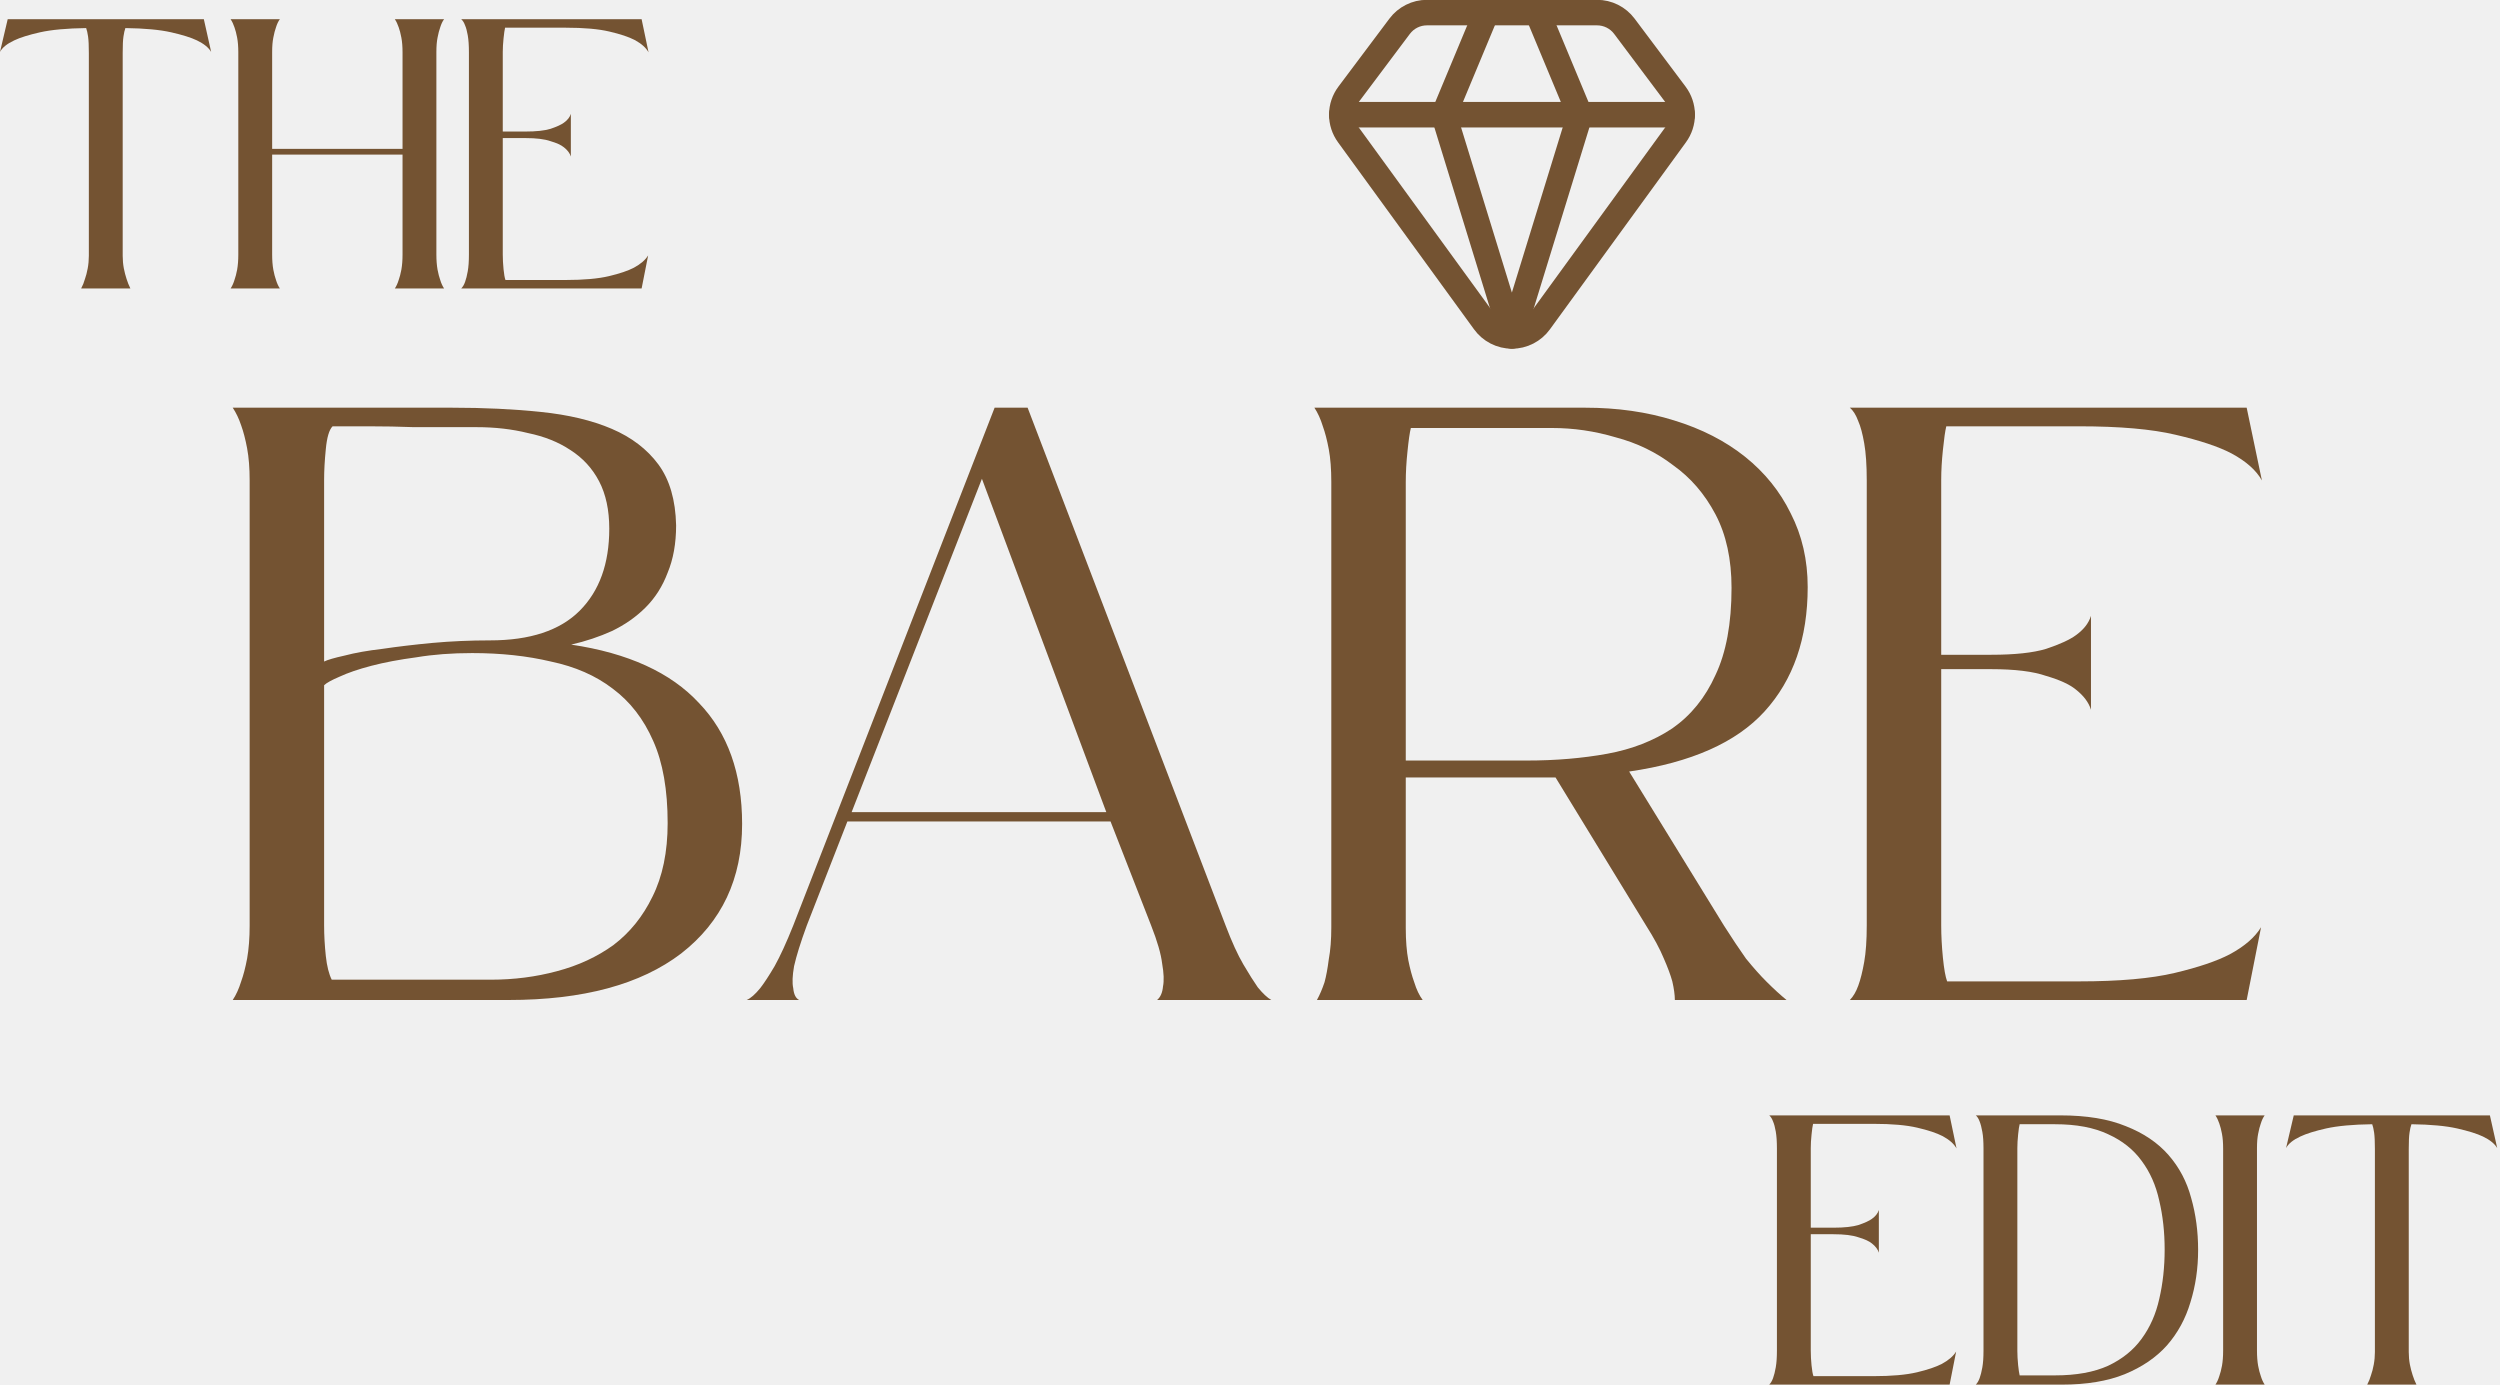
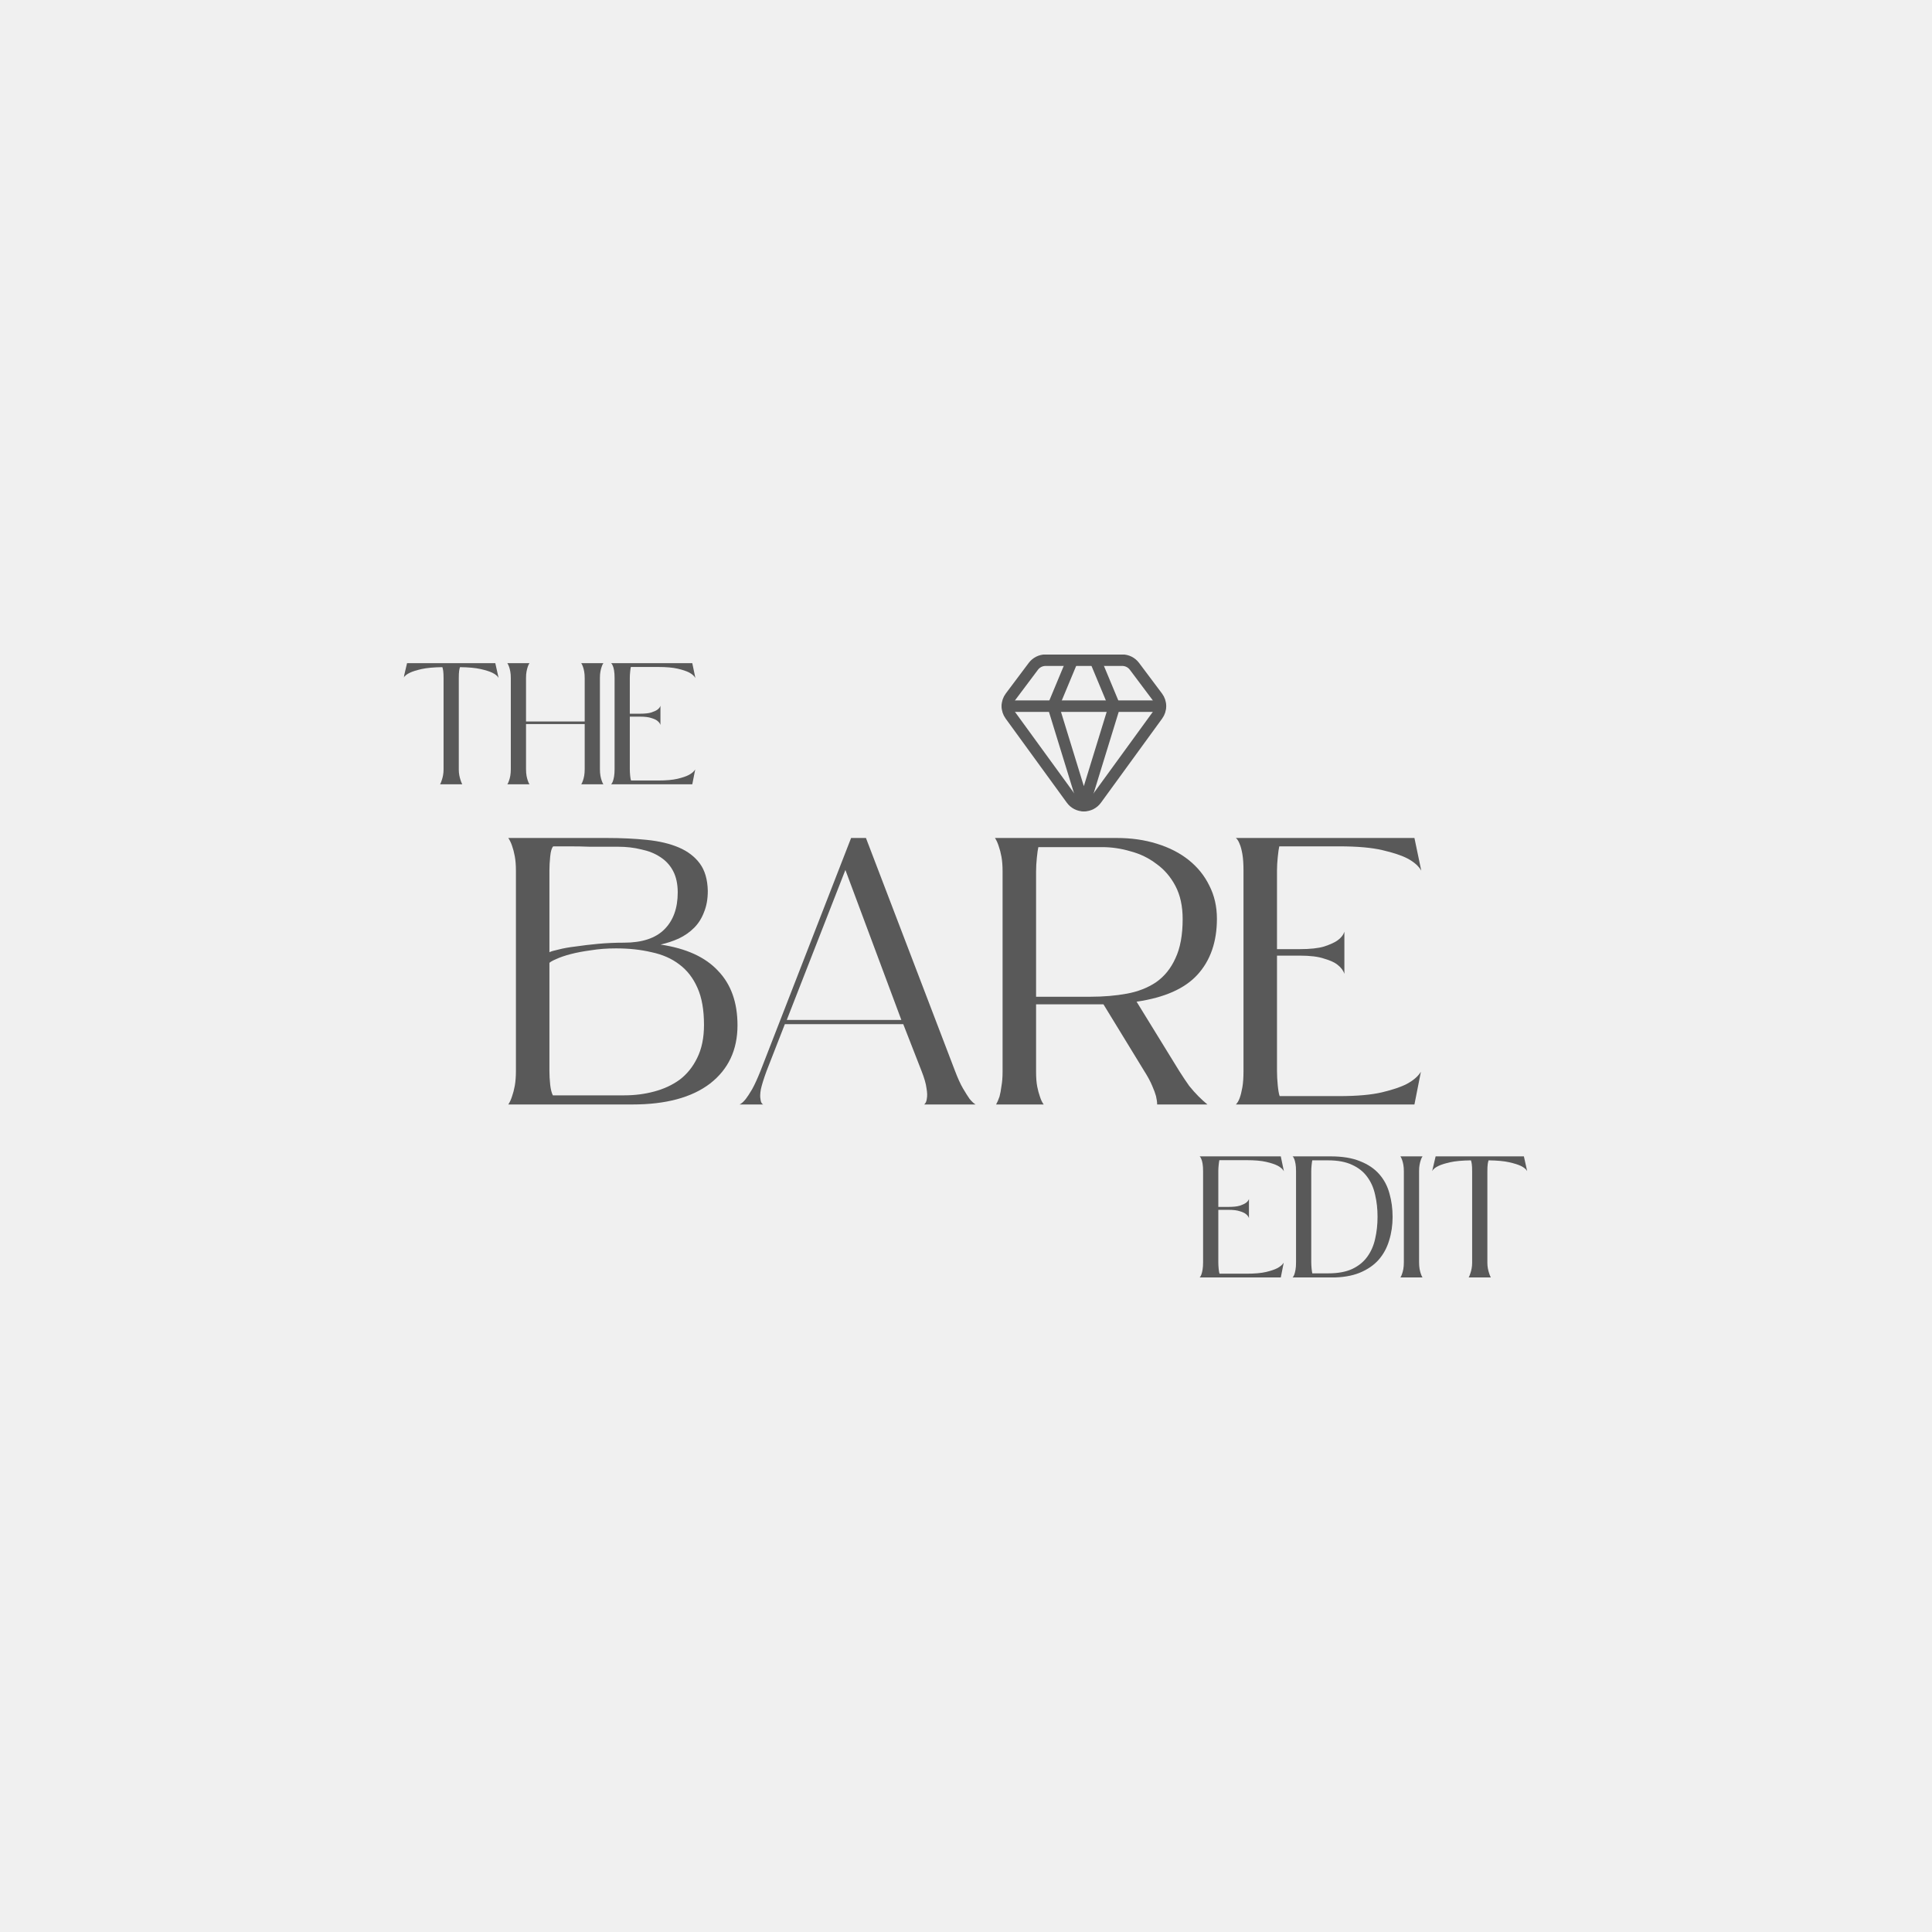
- <svg xmlns="http://www.w3.org/2000/svg" width="130" height="72" viewBox="0 0 130 72" fill="none">
-   <g clip-path="url(#clip0_110_19)">
-     <path d="M4.48 1.46C3.48 1.473 2.68 1.547 2.08 1.68C1.493 1.813 1.047 1.953 0.74 2.1C0.367 2.273 0.12 2.473 0 2.7L0.4 1H10.6L10.98 2.7C10.847 2.473 10.6 2.273 10.24 2.1C9.933 1.953 9.487 1.813 8.9 1.68C8.313 1.547 7.52 1.473 6.52 1.46C6.48 1.567 6.447 1.713 6.42 1.9C6.393 2.073 6.38 2.36 6.38 2.76V13.3C6.38 13.527 6.4 13.747 6.44 13.96C6.48 14.16 6.527 14.34 6.58 14.5C6.633 14.673 6.7 14.84 6.78 15H4.22C4.3 14.853 4.367 14.687 4.42 14.5C4.473 14.353 4.52 14.173 4.56 13.96C4.6 13.747 4.62 13.527 4.62 13.3V2.76C4.62 2.373 4.607 2.087 4.58 1.9C4.553 1.713 4.52 1.567 4.48 1.46Z" fill="#745332" />
-     <path d="M11.992 15C12.072 14.88 12.139 14.733 12.192 14.56C12.245 14.413 12.292 14.233 12.332 14.02C12.372 13.793 12.392 13.533 12.392 13.24V2.72C12.392 2.427 12.372 2.173 12.332 1.96C12.292 1.747 12.245 1.567 12.192 1.42C12.139 1.26 12.072 1.12 11.992 1H14.552C14.472 1.107 14.405 1.247 14.352 1.42C14.299 1.567 14.252 1.747 14.212 1.96C14.172 2.16 14.152 2.407 14.152 2.7V7.74H20.932V2.72C20.932 2.427 20.912 2.173 20.872 1.96C20.832 1.747 20.785 1.567 20.732 1.42C20.679 1.26 20.612 1.12 20.532 1H23.092C23.012 1.107 22.945 1.247 22.892 1.42C22.839 1.567 22.792 1.747 22.752 1.96C22.712 2.16 22.692 2.407 22.692 2.7V13.24C22.692 13.533 22.712 13.793 22.752 14.02C22.792 14.233 22.839 14.413 22.892 14.56C22.945 14.733 23.012 14.88 23.092 15H20.532C20.612 14.88 20.679 14.733 20.732 14.56C20.785 14.413 20.832 14.233 20.872 14.02C20.912 13.793 20.932 13.533 20.932 13.24V8.04H14.152V13.24C14.152 13.533 14.172 13.793 14.212 14.02C14.252 14.233 14.299 14.413 14.352 14.56C14.405 14.733 14.472 14.88 14.552 15H11.992Z" fill="#745332" />
-     <path d="M23.984 15C24.064 14.92 24.131 14.807 24.184 14.66C24.238 14.513 24.284 14.327 24.324 14.1C24.364 13.873 24.384 13.587 24.384 13.24V2.72C24.384 2.36 24.364 2.067 24.324 1.84C24.284 1.613 24.238 1.44 24.184 1.32C24.131 1.173 24.064 1.067 23.984 1H33.364L33.724 2.72C33.591 2.48 33.351 2.267 33.004 2.08C32.698 1.92 32.258 1.773 31.684 1.64C31.124 1.507 30.364 1.44 29.404 1.44H26.264C26.238 1.547 26.211 1.733 26.184 2C26.158 2.253 26.144 2.487 26.144 2.7V6.84H27.324C27.884 6.84 28.318 6.793 28.624 6.7C28.944 6.593 29.178 6.487 29.324 6.38C29.511 6.247 29.631 6.093 29.684 5.92V8.14C29.631 7.967 29.511 7.807 29.324 7.66C29.178 7.54 28.944 7.433 28.624 7.34C28.318 7.233 27.884 7.18 27.324 7.18H26.144V13.24C26.144 13.48 26.158 13.733 26.184 14C26.211 14.267 26.244 14.453 26.284 14.56H29.404C30.351 14.56 31.104 14.493 31.664 14.36C32.224 14.227 32.658 14.08 32.964 13.92C33.311 13.733 33.558 13.52 33.704 13.28L33.364 15H23.984Z" fill="#745332" />
-     <path d="M12.982 24.984C12.982 24.339 12.938 23.781 12.85 23.312C12.762 22.843 12.659 22.447 12.542 22.124C12.424 21.772 12.278 21.464 12.102 21.2H23.498C25.17 21.2 26.71 21.273 28.118 21.42C29.555 21.567 30.787 21.86 31.814 22.3C32.84 22.74 33.647 23.356 34.234 24.148C34.82 24.94 35.128 25.996 35.158 27.316C35.158 28.255 35.011 29.076 34.718 29.78C34.454 30.484 34.072 31.085 33.574 31.584C33.075 32.083 32.488 32.493 31.814 32.816C31.168 33.109 30.464 33.344 29.702 33.52C32.664 33.96 34.879 34.972 36.346 36.556C37.842 38.111 38.59 40.208 38.59 42.848C38.59 45.693 37.534 47.937 35.422 49.58C33.31 51.193 30.318 52 26.446 52H12.102C12.278 51.736 12.424 51.413 12.542 51.032C12.659 50.709 12.762 50.313 12.85 49.844C12.938 49.345 12.982 48.773 12.982 48.128V24.984ZM16.854 34.4C17.03 34.312 17.382 34.209 17.91 34.092C18.467 33.945 19.127 33.828 19.89 33.74C20.682 33.623 21.547 33.52 22.486 33.432C23.454 33.344 24.451 33.3 25.478 33.3C27.56 33.3 29.115 32.787 30.142 31.76C31.168 30.733 31.682 29.311 31.682 27.492C31.682 26.524 31.506 25.703 31.154 25.028C30.802 24.353 30.303 23.811 29.658 23.4C29.042 22.989 28.308 22.696 27.458 22.52C26.636 22.315 25.742 22.212 24.774 22.212C24.598 22.212 24.202 22.212 23.586 22.212C22.97 22.212 22.28 22.212 21.518 22.212C20.755 22.183 19.978 22.168 19.186 22.168C18.423 22.168 17.792 22.168 17.294 22.168C17.118 22.344 17 22.74 16.942 23.356C16.883 23.943 16.854 24.471 16.854 24.94V34.4ZM17.25 50.944H25.522C26.724 50.944 27.868 50.797 28.954 50.504C30.068 50.211 31.051 49.756 31.902 49.14C32.752 48.495 33.427 47.659 33.926 46.632C34.454 45.576 34.718 44.3 34.718 42.804C34.718 41.073 34.468 39.651 33.97 38.536C33.471 37.392 32.767 36.483 31.858 35.808C30.978 35.133 29.907 34.664 28.646 34.4C27.414 34.107 26.05 33.96 24.554 33.96C23.498 33.96 22.53 34.033 21.65 34.18C20.77 34.297 19.992 34.444 19.318 34.62C18.643 34.796 18.086 34.987 17.646 35.192C17.235 35.368 16.971 35.515 16.854 35.632V48.128C16.854 48.627 16.883 49.155 16.942 49.712C17 50.24 17.103 50.651 17.25 50.944Z" fill="#745332" />
-     <path d="M41.952 48.128C41.63 49.008 41.41 49.712 41.292 50.24C41.204 50.739 41.19 51.12 41.248 51.384C41.278 51.707 41.38 51.912 41.556 52H38.828C39.033 51.912 39.268 51.707 39.532 51.384C39.737 51.12 39.987 50.739 40.28 50.24C40.574 49.712 40.896 49.008 41.248 48.128L51.72 21.2H53.436L63.732 48.128C64.055 48.979 64.363 49.653 64.656 50.152C64.95 50.651 65.199 51.047 65.404 51.34C65.668 51.663 65.903 51.883 66.108 52H60.168C60.344 51.853 60.447 51.619 60.476 51.296C60.535 51.003 60.52 50.607 60.432 50.108C60.373 49.609 60.183 48.949 59.86 48.128L57.748 42.716H44.064L41.952 48.128ZM44.284 42.232H57.528L51.06 24.896L44.284 42.232Z" fill="#745332" />
-     <path d="M68.48 52C68.626 51.736 68.758 51.428 68.876 51.076C68.964 50.753 69.037 50.357 69.096 49.888C69.184 49.419 69.228 48.861 69.228 48.216V25.072C69.228 24.397 69.184 23.825 69.096 23.356C69.008 22.887 68.905 22.491 68.788 22.168C68.67 21.787 68.524 21.464 68.348 21.2H82.428C84.1 21.2 85.64 21.42 87.048 21.86C88.485 22.3 89.717 22.931 90.744 23.752C91.77 24.573 92.562 25.556 93.12 26.7C93.706 27.844 94 29.12 94 30.528C94 33.197 93.252 35.353 91.756 36.996C90.289 38.609 87.942 39.651 84.716 40.12L89.644 48.128C90.054 48.773 90.436 49.345 90.788 49.844C91.169 50.313 91.521 50.709 91.844 51.032C92.225 51.413 92.577 51.736 92.9 52H87.092C87.092 51.736 87.048 51.413 86.96 51.032C86.872 50.709 86.725 50.313 86.52 49.844C86.314 49.345 86.006 48.773 85.596 48.128L80.888 40.428H73.1V48.26C73.1 48.905 73.144 49.463 73.232 49.932C73.32 50.372 73.422 50.753 73.54 51.076C73.657 51.457 73.804 51.765 73.98 52H68.48ZM73.1 39.548H79.392C80.888 39.548 82.281 39.431 83.572 39.196C84.862 38.961 85.992 38.521 86.96 37.876C87.928 37.201 88.676 36.277 89.204 35.104C89.761 33.931 90.04 32.42 90.04 30.572C90.04 29.076 89.761 27.8 89.204 26.744C88.646 25.688 87.913 24.837 87.004 24.192C86.124 23.517 85.126 23.033 84.012 22.74C82.926 22.417 81.826 22.256 80.712 22.256H73.364C73.305 22.491 73.246 22.901 73.188 23.488C73.129 24.045 73.1 24.573 73.1 25.072V39.548Z" fill="#745332" />
-     <path d="M96.191 52C96.367 51.824 96.514 51.575 96.631 51.252C96.749 50.929 96.851 50.519 96.939 50.02C97.027 49.521 97.071 48.891 97.071 48.128V24.984C97.071 24.192 97.027 23.547 96.939 23.048C96.851 22.549 96.749 22.168 96.631 21.904C96.514 21.581 96.367 21.347 96.191 21.2H116.827L117.619 24.984C117.326 24.456 116.798 23.987 116.035 23.576C115.361 23.224 114.393 22.901 113.131 22.608C111.899 22.315 110.227 22.168 108.115 22.168H101.207C101.149 22.403 101.09 22.813 101.031 23.4C100.973 23.957 100.943 24.471 100.943 24.94V34.048H103.539C104.771 34.048 105.725 33.945 106.399 33.74C107.103 33.505 107.617 33.271 107.939 33.036C108.35 32.743 108.614 32.405 108.731 32.024V36.908C108.614 36.527 108.35 36.175 107.939 35.852C107.617 35.588 107.103 35.353 106.399 35.148C105.725 34.913 104.771 34.796 103.539 34.796H100.943V48.128C100.943 48.656 100.973 49.213 101.031 49.8C101.09 50.387 101.163 50.797 101.251 51.032H108.115C110.198 51.032 111.855 50.885 113.087 50.592C114.319 50.299 115.273 49.976 115.947 49.624C116.71 49.213 117.253 48.744 117.575 48.216L116.827 52H96.191Z" fill="#745332" />
-     <path d="M92 72C92.08 71.92 92.147 71.807 92.2 71.66C92.253 71.513 92.3 71.327 92.34 71.1C92.38 70.873 92.4 70.587 92.4 70.24V59.72C92.4 59.36 92.38 59.067 92.34 58.84C92.3 58.613 92.253 58.44 92.2 58.32C92.147 58.173 92.08 58.067 92 58H101.38L101.74 59.72C101.607 59.48 101.367 59.267 101.02 59.08C100.713 58.92 100.273 58.773 99.7 58.64C99.14 58.507 98.38 58.44 97.42 58.44H94.28C94.253 58.547 94.227 58.733 94.2 59C94.173 59.253 94.16 59.487 94.16 59.7V63.84H95.34C95.9 63.84 96.333 63.793 96.64 63.7C96.96 63.593 97.193 63.487 97.34 63.38C97.527 63.247 97.647 63.093 97.7 62.92V65.14C97.647 64.967 97.527 64.807 97.34 64.66C97.193 64.54 96.96 64.433 96.64 64.34C96.333 64.233 95.9 64.18 95.34 64.18H94.16V70.24C94.16 70.48 94.173 70.733 94.2 71C94.227 71.267 94.26 71.453 94.3 71.56H97.42C98.367 71.56 99.12 71.493 99.68 71.36C100.24 71.227 100.673 71.08 100.98 70.92C101.327 70.733 101.573 70.52 101.72 70.28L101.38 72H92Z" fill="#745332" />
-     <path d="M102.742 72C102.822 71.92 102.889 71.807 102.942 71.66C102.996 71.513 103.042 71.327 103.082 71.1C103.122 70.873 103.142 70.587 103.142 70.24V59.72C103.142 59.36 103.122 59.073 103.082 58.86C103.042 58.633 102.996 58.453 102.942 58.32C102.889 58.173 102.822 58.067 102.742 58H107.142C108.502 58 109.636 58.187 110.542 58.56C111.462 58.92 112.202 59.42 112.762 60.06C113.322 60.7 113.716 61.447 113.942 62.3C114.182 63.14 114.302 64.04 114.302 65C114.302 65.96 114.169 66.867 113.902 67.72C113.649 68.573 113.242 69.32 112.682 69.96C112.122 70.587 111.389 71.087 110.482 71.46C109.589 71.82 108.502 72 107.222 72H102.742ZM104.902 70.24C104.902 70.467 104.916 70.713 104.942 70.98C104.969 71.233 104.996 71.413 105.022 71.52H106.862C107.969 71.52 108.889 71.353 109.622 71.02C110.356 70.673 110.936 70.207 111.362 69.62C111.802 69.02 112.109 68.327 112.282 67.54C112.469 66.74 112.562 65.887 112.562 64.98C112.562 64.073 112.469 63.227 112.282 62.44C112.109 61.64 111.802 60.947 111.362 60.36C110.936 59.773 110.356 59.313 109.622 58.98C108.889 58.633 107.969 58.46 106.862 58.46H105.022C104.996 58.553 104.969 58.733 104.942 59C104.916 59.253 104.902 59.487 104.902 59.7V70.24Z" fill="#745332" />
-     <path d="M115.203 72C115.283 71.88 115.35 71.733 115.403 71.56C115.456 71.413 115.503 71.233 115.543 71.02C115.583 70.793 115.603 70.533 115.603 70.24V59.72C115.603 59.427 115.583 59.173 115.543 58.96C115.503 58.747 115.456 58.567 115.403 58.42C115.35 58.26 115.283 58.12 115.203 58H117.763C117.683 58.107 117.616 58.247 117.563 58.42C117.51 58.567 117.463 58.747 117.423 58.96C117.383 59.16 117.363 59.407 117.363 59.7V70.24C117.363 70.533 117.383 70.793 117.423 71.02C117.463 71.233 117.51 71.413 117.563 71.56C117.616 71.733 117.683 71.88 117.763 72H115.203Z" fill="#745332" />
-     <path d="M123.355 58.46C122.355 58.473 121.555 58.547 120.955 58.68C120.368 58.813 119.922 58.953 119.615 59.1C119.242 59.273 118.995 59.473 118.875 59.7L119.275 58H129.475L129.855 59.7C129.722 59.473 129.475 59.273 129.115 59.1C128.808 58.953 128.362 58.813 127.775 58.68C127.188 58.547 126.395 58.473 125.395 58.46C125.355 58.567 125.322 58.713 125.295 58.9C125.268 59.073 125.255 59.36 125.255 59.76V70.3C125.255 70.527 125.275 70.747 125.315 70.96C125.355 71.16 125.402 71.34 125.455 71.5C125.508 71.673 125.575 71.84 125.655 72H123.095C123.175 71.853 123.242 71.687 123.295 71.5C123.348 71.353 123.395 71.173 123.435 70.96C123.475 70.747 123.495 70.527 123.495 70.3V59.76C123.495 59.373 123.482 59.087 123.455 58.9C123.428 58.713 123.395 58.567 123.355 58.46Z" fill="#745332" />
-     <path d="M77.291 0.655L75.078 5.965L78.618 17.47L82.158 5.965L79.946 0.655" stroke-width="1.327" stroke-linecap="round" stroke-linejoin="round" stroke="#745332" />
-     <path d="M83.049 0.655C83.323 0.655 83.594 0.719 83.84 0.842C84.086 0.965 84.3 1.143 84.465 1.363L87.12 4.903C87.347 5.207 87.472 5.576 87.474 5.955C87.476 6.335 87.356 6.705 87.131 7.011L80.06 16.734C79.896 16.962 79.68 17.147 79.43 17.275C79.181 17.403 78.904 17.47 78.623 17.47C78.343 17.47 78.066 17.403 77.816 17.275C77.566 17.147 77.35 16.962 77.186 16.734L70.115 7.011C69.891 6.705 69.771 6.335 69.773 5.955C69.776 5.575 69.9 5.207 70.128 4.903L72.781 1.366C72.946 1.145 73.16 0.966 73.406 0.843C73.652 0.719 73.923 0.655 74.199 0.655H83.049Z" stroke-width="1.327" stroke-linecap="round" stroke-linejoin="round" stroke="#745332" />
-     <path d="M69.773 5.965H87.473" stroke-width="1.327" stroke-linecap="round" stroke-linejoin="round" stroke="#745332" />
+ <svg xmlns="http://www.w3.org/2000/svg" width="521" height="521" viewBox="0 0 521 521" fill="none">
+   <g style="mix-blend-mode:luminosity">
+     <g clip-path="url(#clip0_276_9006)">
+       <mask id="mask0_276_9006" style="mask-type:luminance" maskUnits="userSpaceOnUse" x="108" y="176" width="305" height="169">
+         <path d="M412.167 176.5H108.834V344.5H412.167V176.5Z" fill="white" />
+       </mask>
+       <g mask="url(#mask0_276_9006)">
+         <path d="M119.287 179.909C116.954 179.94 115.087 180.112 113.687 180.423C112.318 180.734 111.276 181.06 110.561 181.403C109.69 181.807 109.114 182.274 108.834 182.803L109.767 178.836H133.567L134.454 182.803C134.143 182.274 133.567 181.807 132.727 181.403C132.012 181.06 130.97 180.734 129.601 180.423C128.232 180.112 126.381 179.94 124.047 179.909C123.954 180.158 123.876 180.5 123.814 180.936C123.752 181.34 123.721 182.009 123.721 182.943V207.536C123.721 208.065 123.767 208.578 123.861 209.076C123.954 209.543 124.063 209.963 124.187 210.336C124.312 210.74 124.467 211.129 124.654 211.503H118.681C118.867 211.16 119.023 210.772 119.147 210.336C119.272 209.994 119.381 209.574 119.474 209.076C119.567 208.578 119.614 208.065 119.614 207.536V182.943C119.614 182.04 119.583 181.372 119.521 180.936C119.458 180.5 119.381 180.158 119.287 179.909Z" fill="#745332" />
+         <path d="M136.814 211.503C137.001 211.223 137.157 210.88 137.281 210.476C137.405 210.134 137.514 209.714 137.608 209.216C137.701 208.687 137.748 208.08 137.748 207.396V182.849C137.748 182.165 137.701 181.574 137.608 181.076C137.514 180.578 137.405 180.158 137.281 179.816C137.157 179.443 137.001 179.116 136.814 178.836H142.788C142.601 179.085 142.445 179.412 142.321 179.816C142.197 180.158 142.088 180.578 141.994 181.076C141.901 181.543 141.854 182.118 141.854 182.803V194.563H157.674V182.849C157.674 182.165 157.628 181.574 157.534 181.076C157.441 180.578 157.332 180.158 157.208 179.816C157.083 179.443 156.928 179.116 156.741 178.836H162.714C162.528 179.085 162.372 179.412 162.248 179.816C162.123 180.158 162.014 180.578 161.921 181.076C161.828 181.543 161.781 182.118 161.781 182.803V207.396C161.781 208.08 161.828 208.687 161.921 209.216C162.014 209.714 162.123 210.134 162.248 210.476C162.372 210.88 162.528 211.223 162.714 211.503H156.741C156.928 211.223 157.083 210.88 157.208 210.476C157.332 210.134 157.441 209.714 157.534 209.216C157.628 208.687 157.674 208.08 157.674 207.396V195.263H141.854V207.396C141.854 208.08 141.901 208.687 141.994 209.216C142.088 209.714 142.197 210.134 142.321 210.476C142.445 210.88 142.601 211.223 142.788 211.503H136.814Z" fill="#745332" />
+         <path d="M164.801 211.503C164.987 211.316 165.143 211.052 165.267 210.709C165.392 210.367 165.501 209.932 165.594 209.403C165.687 208.874 165.734 208.205 165.734 207.396V182.849C165.734 182.009 165.687 181.325 165.594 180.796C165.501 180.267 165.392 179.863 165.267 179.583C165.143 179.24 164.987 178.992 164.801 178.836H186.687L187.527 182.849C187.216 182.289 186.656 181.792 185.847 181.356C185.132 180.983 184.105 180.64 182.767 180.329C181.461 180.018 179.687 179.863 177.447 179.863H170.121C170.058 180.112 169.996 180.547 169.934 181.169C169.872 181.76 169.841 182.305 169.841 182.803V192.463H172.594C173.901 192.463 174.912 192.354 175.627 192.136C176.374 191.887 176.918 191.638 177.261 191.389C177.696 191.078 177.976 190.72 178.101 190.316V195.496C177.976 195.092 177.696 194.718 177.261 194.376C176.918 194.096 176.374 193.847 175.627 193.629C174.912 193.38 173.901 193.256 172.594 193.256H169.841V207.396C169.841 207.956 169.872 208.547 169.934 209.169C169.996 209.792 170.074 210.227 170.167 210.476H177.447C179.656 210.476 181.414 210.32 182.721 210.009C184.027 209.698 185.038 209.356 185.754 208.983C186.563 208.547 187.138 208.049 187.481 207.489L186.687 211.503H164.801Z" fill="#745332" />
+         <path d="M139.128 234.806C139.128 233.3 139.025 232 138.82 230.905C138.614 229.81 138.375 228.886 138.101 228.133C137.827 227.311 137.485 226.593 137.074 225.977H163.665C167.566 225.977 171.16 226.148 174.445 226.49C177.799 226.832 180.673 227.517 183.069 228.543C185.464 229.57 187.347 231.007 188.716 232.855C190.084 234.703 190.803 237.167 190.872 240.247C190.872 242.438 190.529 244.354 189.845 245.997C189.229 247.639 188.339 249.042 187.176 250.206C186.012 251.37 184.643 252.328 183.069 253.081C181.563 253.765 179.92 254.313 178.141 254.723C185.054 255.75 190.221 258.111 193.644 261.807C197.134 265.435 198.88 270.329 198.88 276.489C198.88 283.128 196.416 288.364 191.488 292.197C186.56 295.961 179.578 297.843 170.544 297.843H137.074C137.485 297.227 137.827 296.474 138.101 295.585C138.375 294.832 138.614 293.908 138.82 292.813C139.025 291.649 139.128 290.314 139.128 288.809V234.806ZM148.162 256.777C148.573 256.571 149.394 256.332 150.626 256.058C151.927 255.716 153.467 255.442 155.246 255.237C157.094 254.963 159.113 254.723 161.304 254.518C163.562 254.313 165.889 254.21 168.285 254.21C173.144 254.21 176.772 253.012 179.168 250.617C181.563 248.221 182.761 244.902 182.761 240.658C182.761 238.399 182.35 236.483 181.529 234.909C180.708 233.334 179.544 232.068 178.038 231.11C176.601 230.152 174.89 229.467 172.905 229.057C170.988 228.578 168.901 228.338 166.642 228.338C166.232 228.338 165.308 228.338 163.87 228.338C162.433 228.338 160.824 228.338 159.045 228.338C157.265 228.27 155.452 228.235 153.604 228.235C151.824 228.235 150.352 228.235 149.189 228.235C148.778 228.646 148.504 229.57 148.368 231.007C148.231 232.376 148.162 233.608 148.162 234.703V256.777ZM149.086 295.379H168.388C171.194 295.379 173.863 295.037 176.396 294.353C178.996 293.668 181.289 292.607 183.274 291.17C185.259 289.664 186.833 287.714 187.997 285.318C189.229 282.854 189.845 279.877 189.845 276.386C189.845 272.348 189.263 269.028 188.1 266.427C186.936 263.758 185.293 261.636 183.172 260.062C181.118 258.488 178.62 257.393 175.677 256.777C172.802 256.092 169.62 255.75 166.129 255.75C163.665 255.75 161.406 255.921 159.353 256.263C157.3 256.537 155.486 256.879 153.912 257.29C152.337 257.701 151.037 258.146 150.01 258.625C149.052 259.035 148.436 259.378 148.162 259.651V288.809C148.162 289.972 148.231 291.204 148.368 292.505C148.504 293.737 148.744 294.695 149.086 295.379Z" fill="#745332" />
+         <path d="M206.723 288.809C205.97 290.862 205.457 292.505 205.183 293.737C204.978 294.9 204.944 295.79 205.08 296.406C205.149 297.159 205.388 297.638 205.799 297.843H199.434C199.913 297.638 200.46 297.159 201.076 296.406C201.556 295.79 202.137 294.9 202.822 293.737C203.506 292.505 204.259 290.862 205.08 288.809L229.515 225.977H233.519L257.543 288.809C258.296 290.794 259.015 292.368 259.699 293.531C260.384 294.695 260.965 295.619 261.444 296.303C262.06 297.056 262.608 297.57 263.087 297.843H249.227C249.638 297.501 249.877 296.954 249.946 296.201C250.083 295.516 250.048 294.592 249.843 293.429C249.706 292.265 249.261 290.725 248.508 288.809L243.58 276.181H211.651L206.723 288.809ZM212.164 275.051H243.067L227.975 234.601L212.164 275.051Z" fill="#745332" />
+         <path d="M268.619 297.843C268.961 297.227 269.269 296.509 269.543 295.687C269.748 294.934 269.919 294.01 270.056 292.915C270.261 291.82 270.364 290.52 270.364 289.014V235.011C270.364 233.437 270.261 232.102 270.056 231.007C269.851 229.912 269.611 228.988 269.337 228.235C269.063 227.346 268.721 226.593 268.311 225.977H301.164C305.065 225.977 308.659 226.49 311.944 227.517C315.298 228.543 318.172 230.015 320.568 231.931C322.963 233.848 324.811 236.141 326.112 238.81C327.481 241.479 328.165 244.457 328.165 247.742C328.165 253.97 326.42 259.001 322.929 262.834C319.507 266.598 314.031 269.028 306.503 270.123L318.001 288.809C318.959 290.314 319.849 291.649 320.671 292.813C321.56 293.908 322.382 294.832 323.135 295.585C324.024 296.474 324.846 297.227 325.599 297.843H312.047C312.047 297.227 311.944 296.474 311.739 295.585C311.533 294.832 311.191 293.908 310.712 292.813C310.233 291.649 309.514 290.314 308.556 288.809L297.571 270.842H279.399V289.117C279.399 290.622 279.501 291.923 279.707 293.018C279.912 294.045 280.151 294.934 280.425 295.687C280.699 296.577 281.041 297.296 281.452 297.843H268.619ZM279.399 268.789H294.08C297.571 268.789 300.822 268.515 303.833 267.967C306.845 267.42 309.48 266.393 311.739 264.887C313.997 263.313 315.743 261.157 316.975 258.419C318.275 255.682 318.925 252.157 318.925 247.845C318.925 244.354 318.275 241.377 316.975 238.913C315.674 236.449 313.963 234.464 311.841 232.958C309.788 231.384 307.461 230.254 304.86 229.57C302.327 228.817 299.761 228.441 297.16 228.441H280.015C279.878 228.988 279.741 229.946 279.604 231.315C279.467 232.616 279.399 233.848 279.399 235.011V268.789Z" fill="#745332" />
+         <path d="M333.279 297.843C333.69 297.433 334.032 296.851 334.306 296.098C334.58 295.345 334.819 294.387 335.025 293.223C335.23 292.06 335.333 290.588 335.333 288.809V234.806C335.333 232.958 335.23 231.452 335.025 230.289C334.819 229.125 334.58 228.235 334.306 227.619C334.032 226.866 333.69 226.319 333.279 225.977H381.429L383.277 234.806C382.593 233.574 381.361 232.479 379.581 231.521C378.008 230.699 375.75 229.946 372.805 229.262C369.93 228.578 366.029 228.235 361.101 228.235H344.982C344.847 228.783 344.709 229.741 344.572 231.11C344.436 232.41 344.366 233.608 344.366 234.703V255.955H350.424C353.298 255.955 355.524 255.716 357.097 255.237C358.74 254.689 359.939 254.142 360.69 253.594C361.649 252.91 362.265 252.122 362.538 251.233V262.629C362.265 261.739 361.649 260.918 360.69 260.165C359.939 259.549 358.74 259.001 357.097 258.522C355.524 257.974 353.298 257.701 350.424 257.701H344.366V288.809C344.366 290.041 344.436 291.341 344.572 292.71C344.709 294.079 344.88 295.037 345.085 295.585H361.101C365.961 295.585 369.828 295.242 372.702 294.558C375.577 293.874 377.803 293.121 379.376 292.299C381.156 291.341 382.423 290.246 383.174 289.014L381.429 297.843H333.279Z" fill="#745332" />
+         <path d="M323.502 344.503C323.689 344.316 323.844 344.052 323.969 343.709C324.093 343.367 324.202 342.932 324.295 342.403C324.389 341.874 324.435 341.205 324.435 340.396V315.849C324.435 315.009 324.389 314.325 324.295 313.796C324.202 313.267 324.093 312.863 323.969 312.583C323.844 312.24 323.689 311.992 323.502 311.836H345.389L346.229 315.849C345.918 315.289 345.358 314.792 344.549 314.356C343.832 313.983 342.806 313.64 341.469 313.329C340.162 313.018 338.389 312.863 336.149 312.863H328.822C328.76 313.112 328.698 313.547 328.635 314.169C328.573 314.76 328.542 315.305 328.542 315.803V325.463H331.295C332.602 325.463 333.613 325.354 334.329 325.136C335.075 324.887 335.62 324.638 335.962 324.389C336.398 324.078 336.678 323.72 336.802 323.316V328.496C336.678 328.092 336.398 327.718 335.962 327.376C335.62 327.096 335.075 326.847 334.329 326.629C333.613 326.38 332.602 326.256 331.295 326.256H328.542V340.396C328.542 340.956 328.573 341.547 328.635 342.169C328.698 342.792 328.775 343.227 328.869 343.476H336.149C338.358 343.476 340.115 343.32 341.422 343.009C342.729 342.698 343.739 342.356 344.455 341.983C345.265 341.547 345.839 341.049 346.182 340.489L345.389 344.503H323.502Z" fill="#745332" />
+         <path d="M348.566 344.503C348.753 344.316 348.909 344.052 349.033 343.709C349.159 343.367 349.266 342.932 349.36 342.403C349.453 341.874 349.5 341.205 349.5 340.396V315.849C349.5 315.009 349.453 314.34 349.36 313.843C349.266 313.314 349.159 312.894 349.033 312.583C348.909 312.24 348.753 311.992 348.566 311.836H358.833C362.006 311.836 364.652 312.272 366.766 313.143C368.913 313.983 370.64 315.149 371.946 316.643C373.253 318.136 374.172 319.878 374.7 321.869C375.26 323.829 375.54 325.929 375.54 328.169C375.54 330.409 375.229 332.525 374.606 334.516C374.016 336.507 373.066 338.249 371.76 339.743C370.453 341.205 368.743 342.372 366.626 343.243C364.543 344.083 362.006 344.503 359.02 344.503H348.566ZM353.606 340.396C353.606 340.925 353.639 341.5 353.7 342.123C353.763 342.714 353.826 343.134 353.886 343.383H358.18C360.763 343.383 362.909 342.994 364.62 342.216C366.332 341.407 367.686 340.318 368.68 338.949C369.706 337.549 370.423 335.932 370.826 334.096C371.263 332.229 371.48 330.238 371.48 328.123C371.48 326.007 371.263 324.032 370.826 322.196C370.423 320.329 369.706 318.712 368.68 317.343C367.686 315.974 366.332 314.9 364.62 314.123C362.909 313.314 360.763 312.909 358.18 312.909H353.886C353.826 313.127 353.763 313.547 353.7 314.169C353.639 314.76 353.606 315.305 353.606 315.803V340.396Z" fill="#745332" />
+         <path d="M377.643 344.503C377.829 344.223 377.986 343.88 378.109 343.476C378.233 343.134 378.343 342.714 378.436 342.216C378.529 341.687 378.576 341.08 378.576 340.396V315.849C378.576 315.165 378.529 314.574 378.436 314.076C378.343 313.578 378.233 313.158 378.109 312.816C377.986 312.443 377.829 312.116 377.643 311.836H383.616C383.429 312.085 383.273 312.412 383.149 312.816C383.026 313.158 382.916 313.578 382.823 314.076C382.729 314.543 382.683 315.118 382.683 315.803V340.396C382.683 341.08 382.729 341.687 382.823 342.216C382.916 342.714 383.026 343.134 383.149 343.476C383.273 343.88 383.429 344.223 383.616 344.503H377.643Z" fill="#745332" />
+         <path d="M396.664 312.909C394.331 312.94 392.464 313.112 391.064 313.423C389.695 313.734 388.654 314.06 387.938 314.403C387.067 314.807 386.491 315.274 386.211 315.803L387.144 311.836H410.944L411.831 315.803C411.521 315.274 410.944 314.807 410.104 314.403C409.388 314.06 408.347 313.734 406.978 313.423C405.608 313.112 403.758 312.94 401.424 312.909C401.331 313.158 401.254 313.5 401.191 313.936C401.128 314.34 401.098 315.009 401.098 315.943V340.536C401.098 341.065 401.144 341.578 401.238 342.076C401.331 342.543 401.441 342.963 401.564 343.336C401.688 343.74 401.844 344.129 402.031 344.503H396.058C396.244 344.16 396.401 343.772 396.524 343.336C396.648 342.994 396.758 342.574 396.851 342.076C396.944 341.578 396.991 341.065 396.991 340.536V315.943C396.991 315.04 396.961 314.372 396.898 313.936C396.835 313.5 396.758 313.158 396.664 312.909Z" fill="#745332" />
+         <path d="M289.178 178.031L284.016 190.421L292.276 217.266L300.536 190.421L295.373 178.031" stroke-width="3.098" stroke-linecap="round" stroke-linejoin="round" stroke="#745332" />
+         <path d="M302.618 178.031C303.259 178.031 303.892 178.181 304.465 178.467C305.039 178.754 305.538 179.17 305.922 179.683L312.117 187.943C312.648 188.652 312.938 189.513 312.943 190.398C312.948 191.284 312.668 192.148 312.144 192.862L295.645 215.548C295.262 216.08 294.759 216.513 294.176 216.812C293.593 217.111 292.947 217.266 292.292 217.266C291.637 217.266 290.992 217.111 290.408 216.812C289.826 216.513 289.322 216.08 288.94 215.548L272.44 192.862C271.917 192.147 271.637 191.284 271.643 190.398C271.648 189.512 271.938 188.652 272.469 187.943L278.66 179.689C279.044 179.175 279.544 178.757 280.118 178.469C280.692 178.181 281.326 178.031 281.968 178.031H302.618Z" stroke-width="3.098" stroke-linecap="round" stroke-linejoin="round" stroke="#745332" />
+         <path d="M271.643 190.43H312.943" stroke-width="3.098" stroke-linecap="round" stroke-linejoin="round" stroke="#745332" />
+       </g>
+     </g>
  </g>
  <defs>
-     <clipPath id="clip0_110_19">
-       <rect width="130" height="72" fill="white" />
+     <clipPath id="clip0_276_9006">
+       <rect width="303.333" height="168" fill="white" transform="translate(108.834 176.5)" />
    </clipPath>
  </defs>
</svg>
